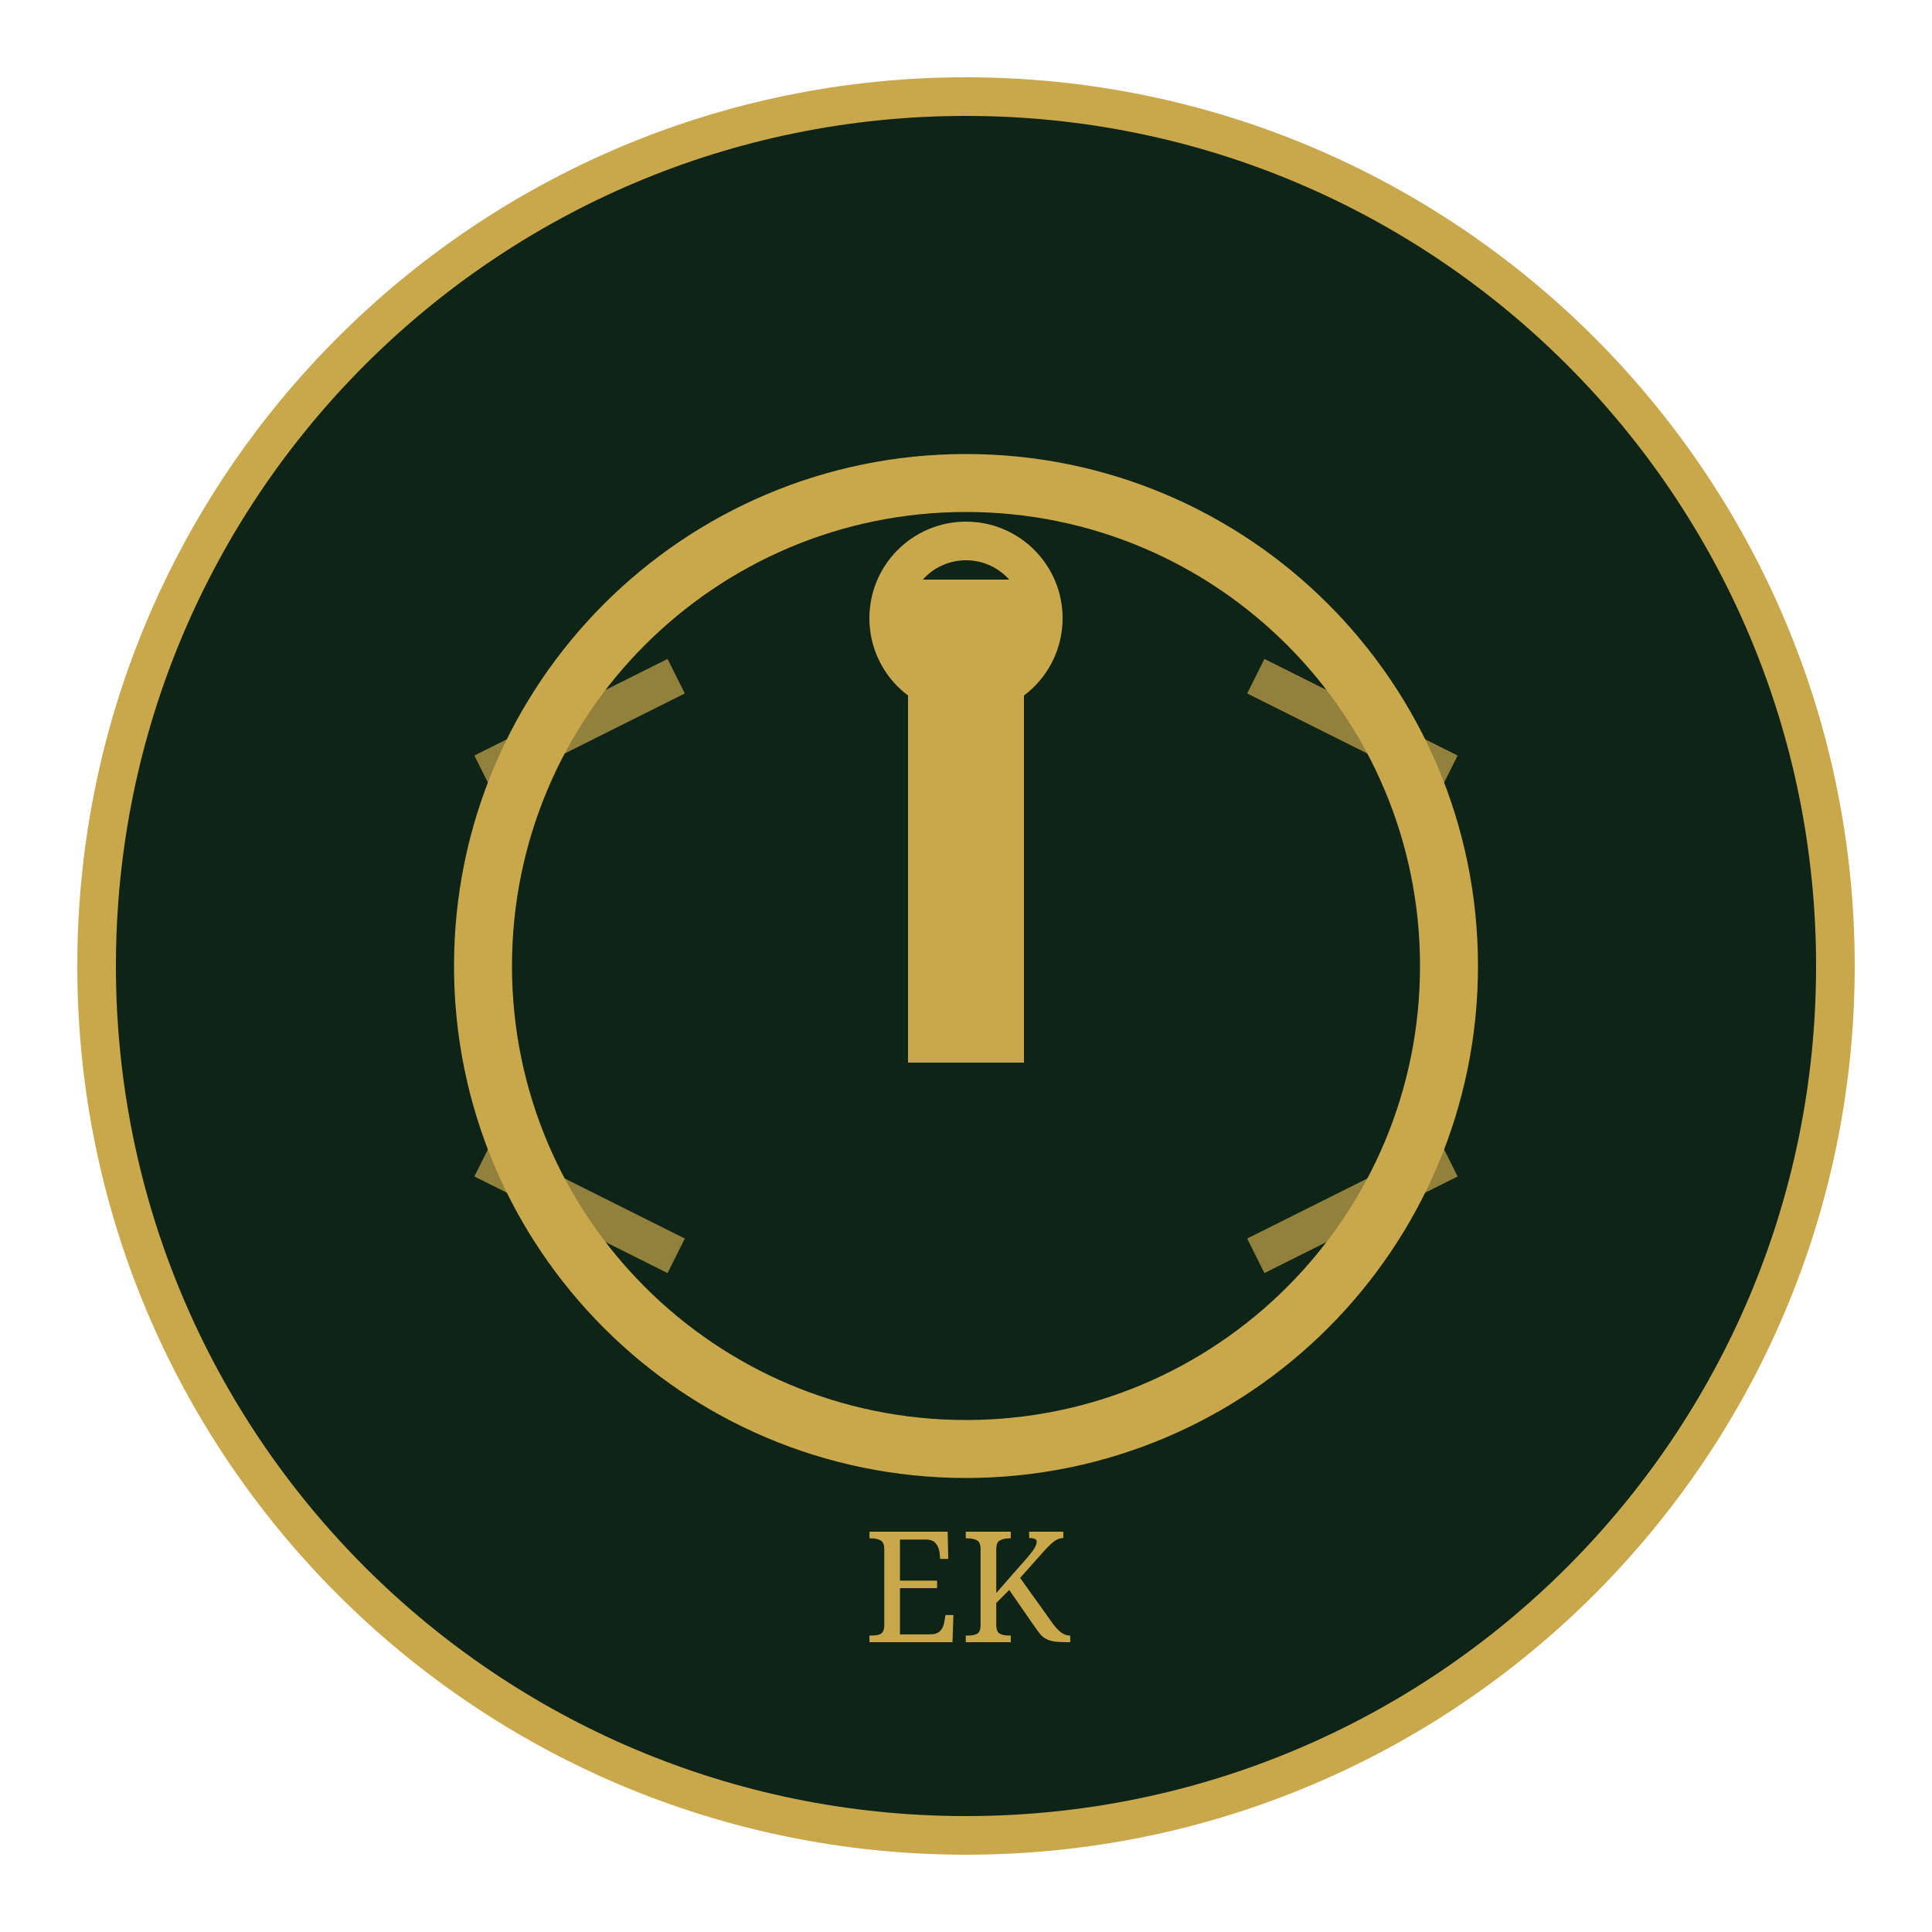
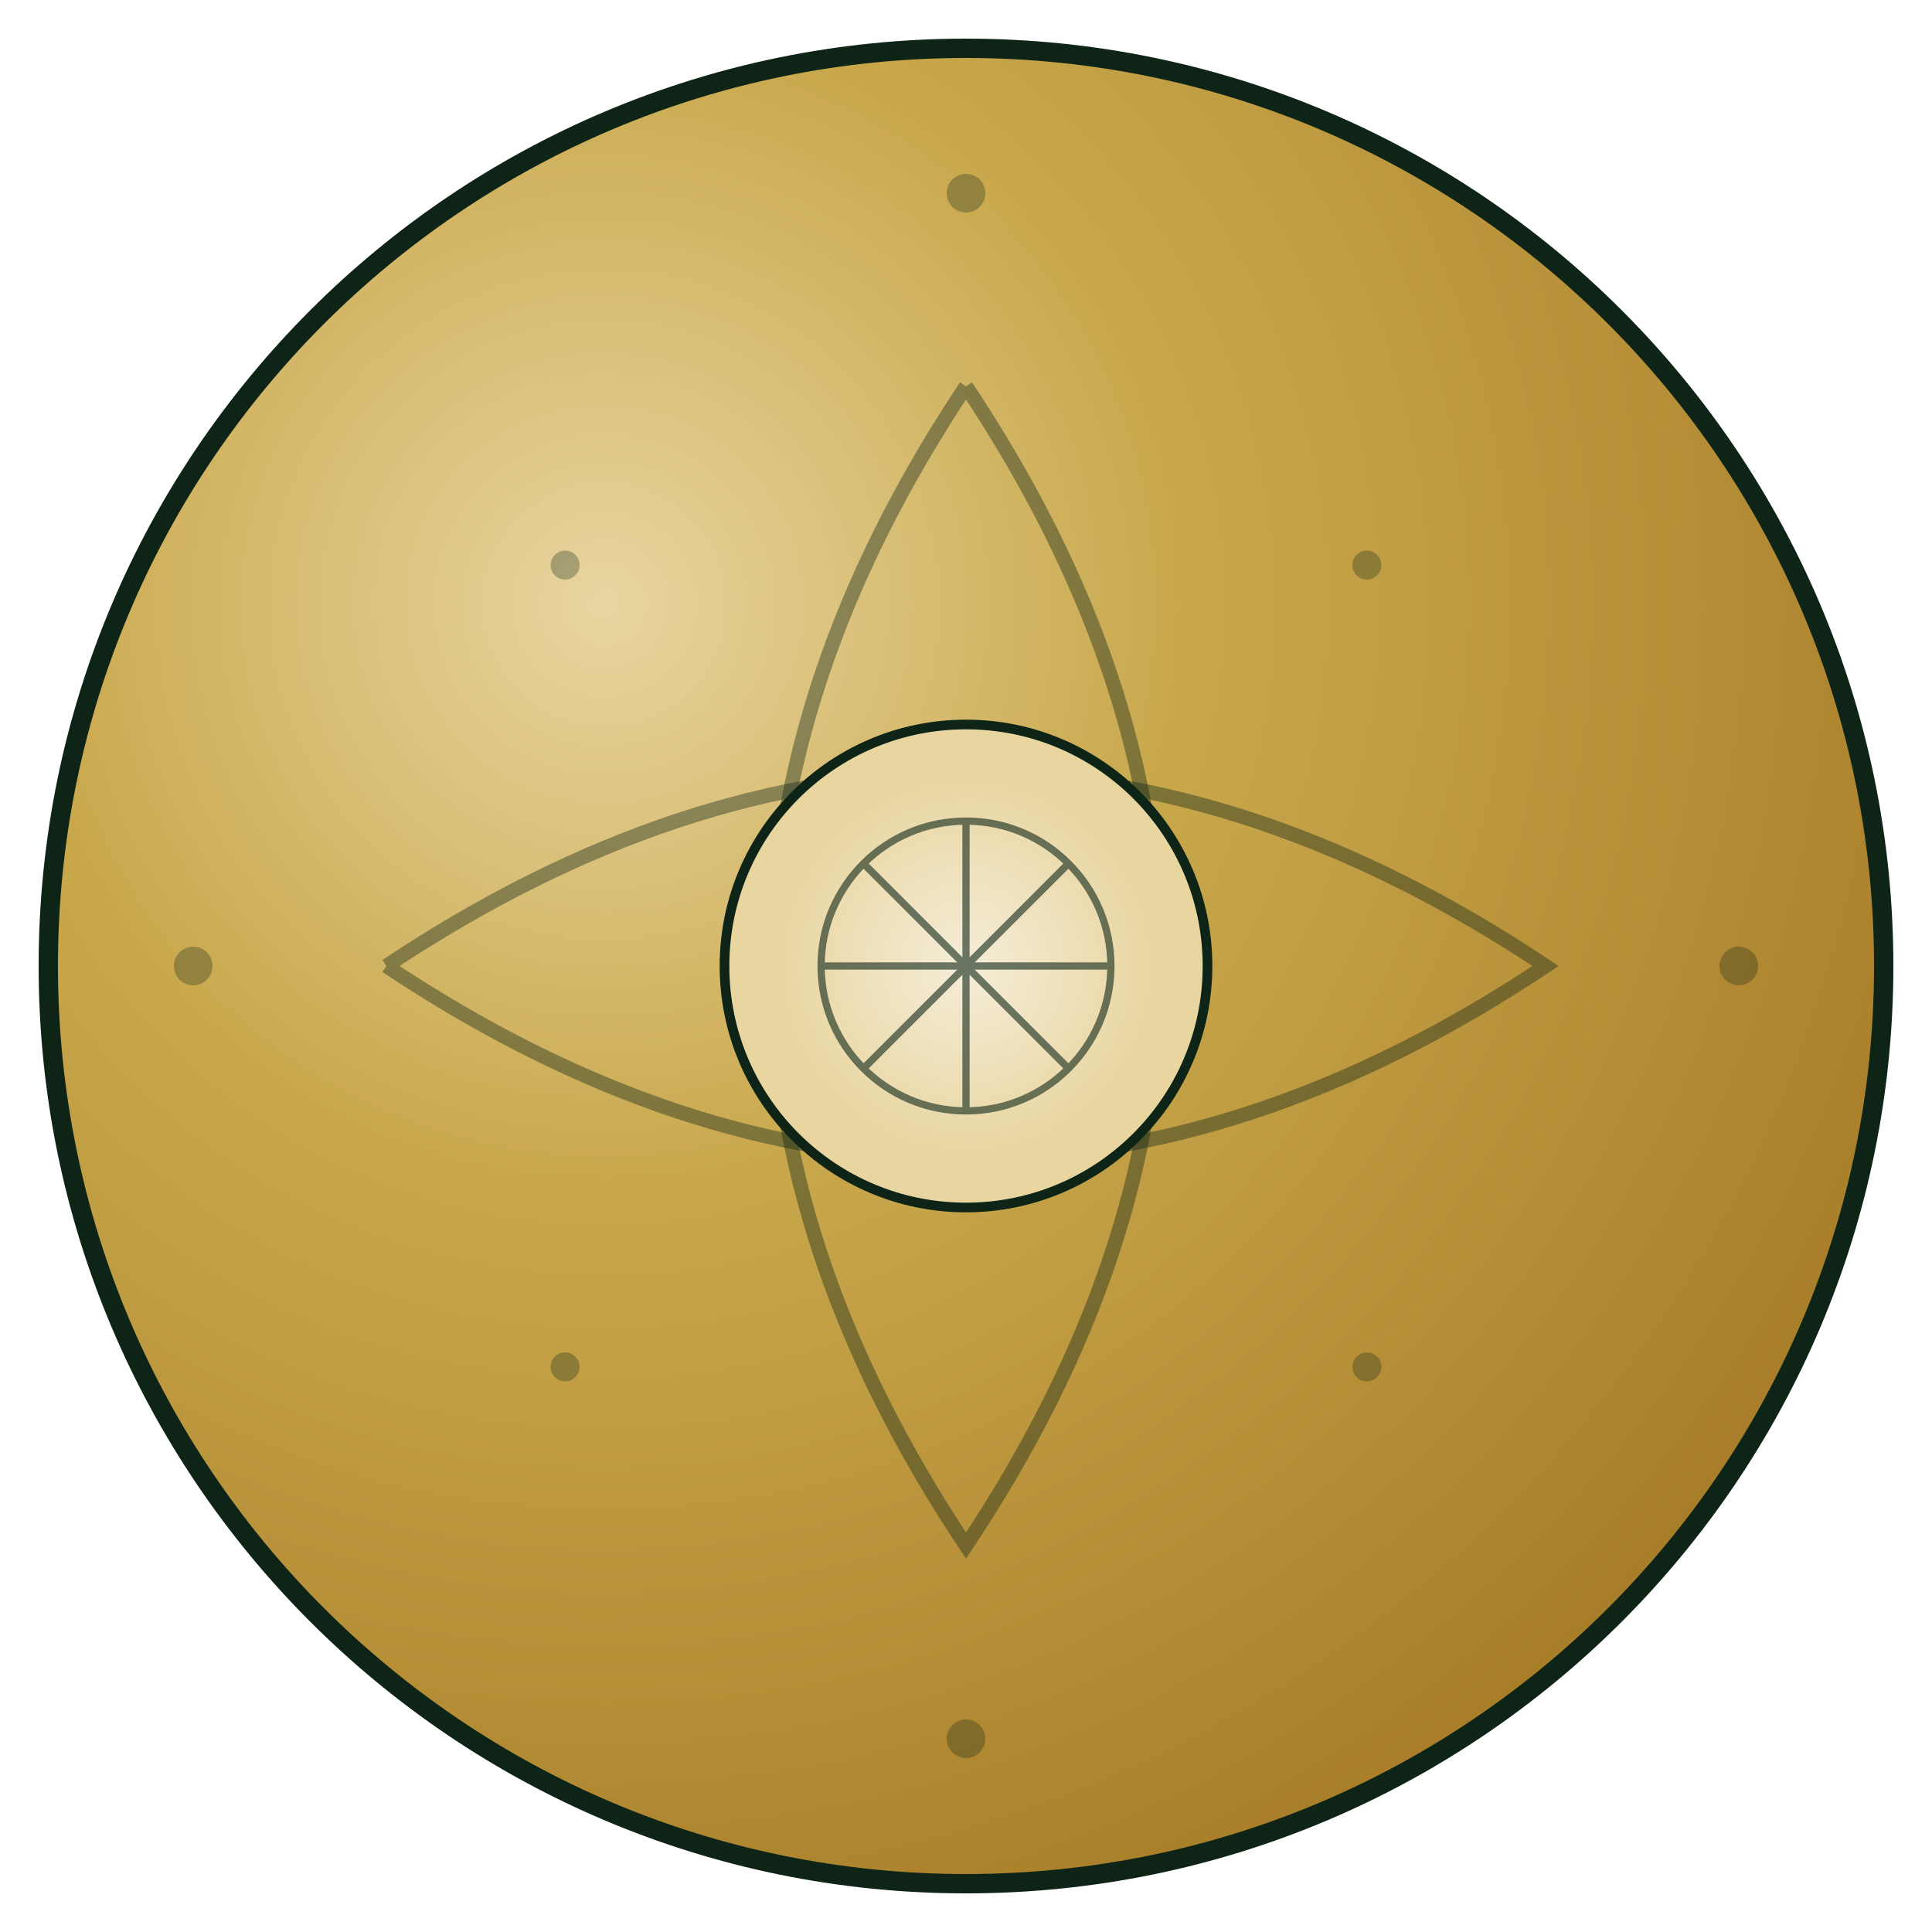
- <svg xmlns="http://www.w3.org/2000/svg" width="100" height="100" viewBox="0 0 100 100">
-   <circle cx="50" cy="50" r="45" fill="#0D2416" stroke="#C9A84C" stroke-width="2" />
-   <circle cx="50" cy="50" r="25" fill="none" stroke="#C9A84C" stroke-width="3" />
-   <rect x="47" y="30" width="6" height="25" fill="#C9A84C" />
-   <circle cx="50" cy="32" r="4" fill="none" stroke="#C9A84C" stroke-width="2" />
-   <path d="M25 40 L35 35" stroke="#C9A84C" stroke-width="2" opacity="0.7" />
-   <path d="M75 40 L65 35" stroke="#C9A84C" stroke-width="2" opacity="0.7" />
-   <path d="M25 60 L35 65" stroke="#C9A84C" stroke-width="2" opacity="0.7" />
-   <path d="M75 60 L65 65" stroke="#C9A84C" stroke-width="2" opacity="0.7" />
-   <text x="50" y="85" text-anchor="middle" font-family="serif" font-size="8" fill="#C9A84C">EK</text>
+ <svg xmlns="http://www.w3.org/2000/svg" viewBox="0 0 400 400">
+   <defs>
+     <radialGradient id="earthGradient" cx="0.3" cy="0.3" r="0.8">
+       <stop offset="0%" stop-color="#E8D5A0" />
+       <stop offset="40%" stop-color="#C9A84C" />
+       <stop offset="100%" stop-color="#A87C28" />
+     </radialGradient>
+     <radialGradient id="centerGradient" cx="0.5" cy="0.5" r="0.4">
+       <stop offset="0%" stop-color="#F5EDD8" />
+       <stop offset="100%" stop-color="#E8D5A0" />
+     </radialGradient>
+   </defs>
+   <circle cx="200" cy="200" r="190" fill="url(#earthGradient)" stroke="#0D2416" stroke-width="4" />
+   <path d="M80 200 Q200 120 320 200 Q200 280 80 200" fill="none" stroke="#0D2416" stroke-width="3" opacity="0.4" />
+   <path d="M200 80 Q280 200 200 320 Q120 200 200 80" fill="none" stroke="#0D2416" stroke-width="3" opacity="0.4" />
+   <circle cx="200" cy="200" r="50" fill="url(#centerGradient)" stroke="#0D2416" stroke-width="2" />
+   <g stroke="#0D2416" stroke-width="1.5" fill="none" opacity="0.6">
+     <circle cx="200" cy="200" r="30" />
+     <path d="M200 170 L200 230 M170 200 L230 200" />
+     <path d="M179 179 L221 221 M221 179 L179 221" />
+   </g>
+   <g fill="#0D2416" opacity="0.3">
+     <circle cx="200" cy="40" r="4" />
+     <circle cx="360" cy="200" r="4" />
+     <circle cx="200" cy="360" r="4" />
+     <circle cx="40" cy="200" r="4" />
+     <circle cx="283" cy="117" r="3" />
+     <circle cx="283" cy="283" r="3" />
+     <circle cx="117" cy="283" r="3" />
+     <circle cx="117" cy="117" r="3" />
+   </g>
</svg>
